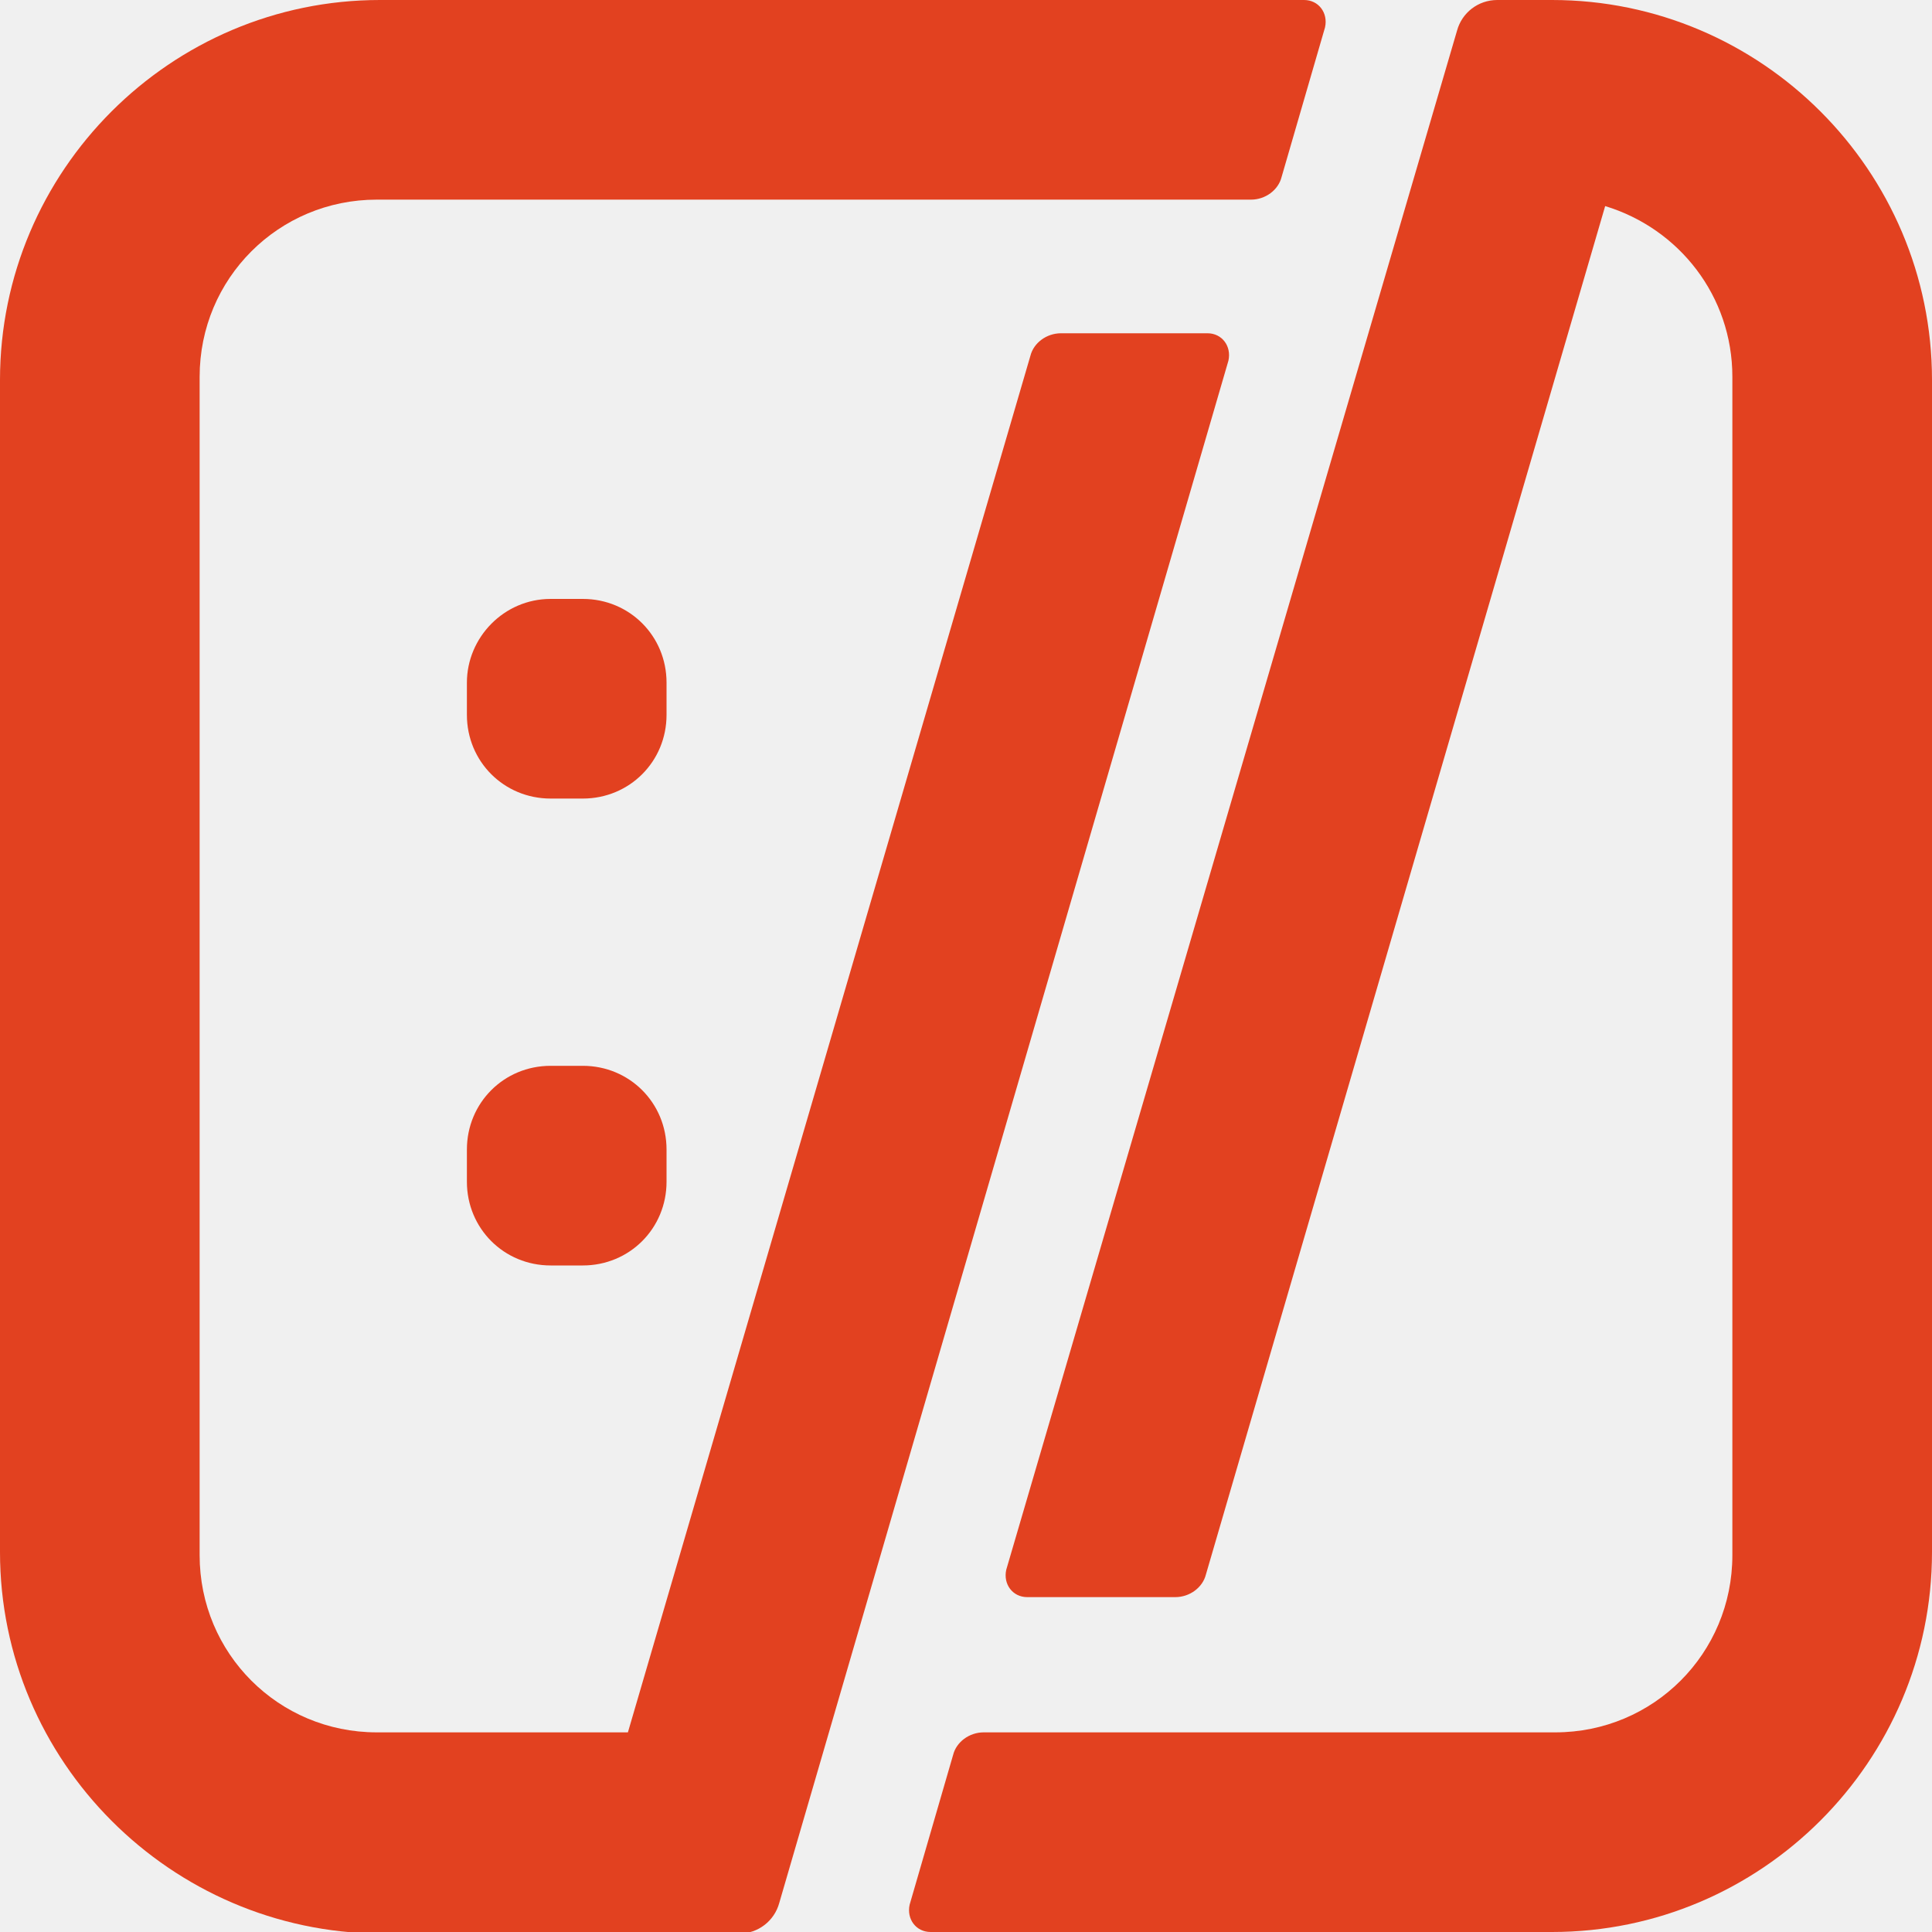
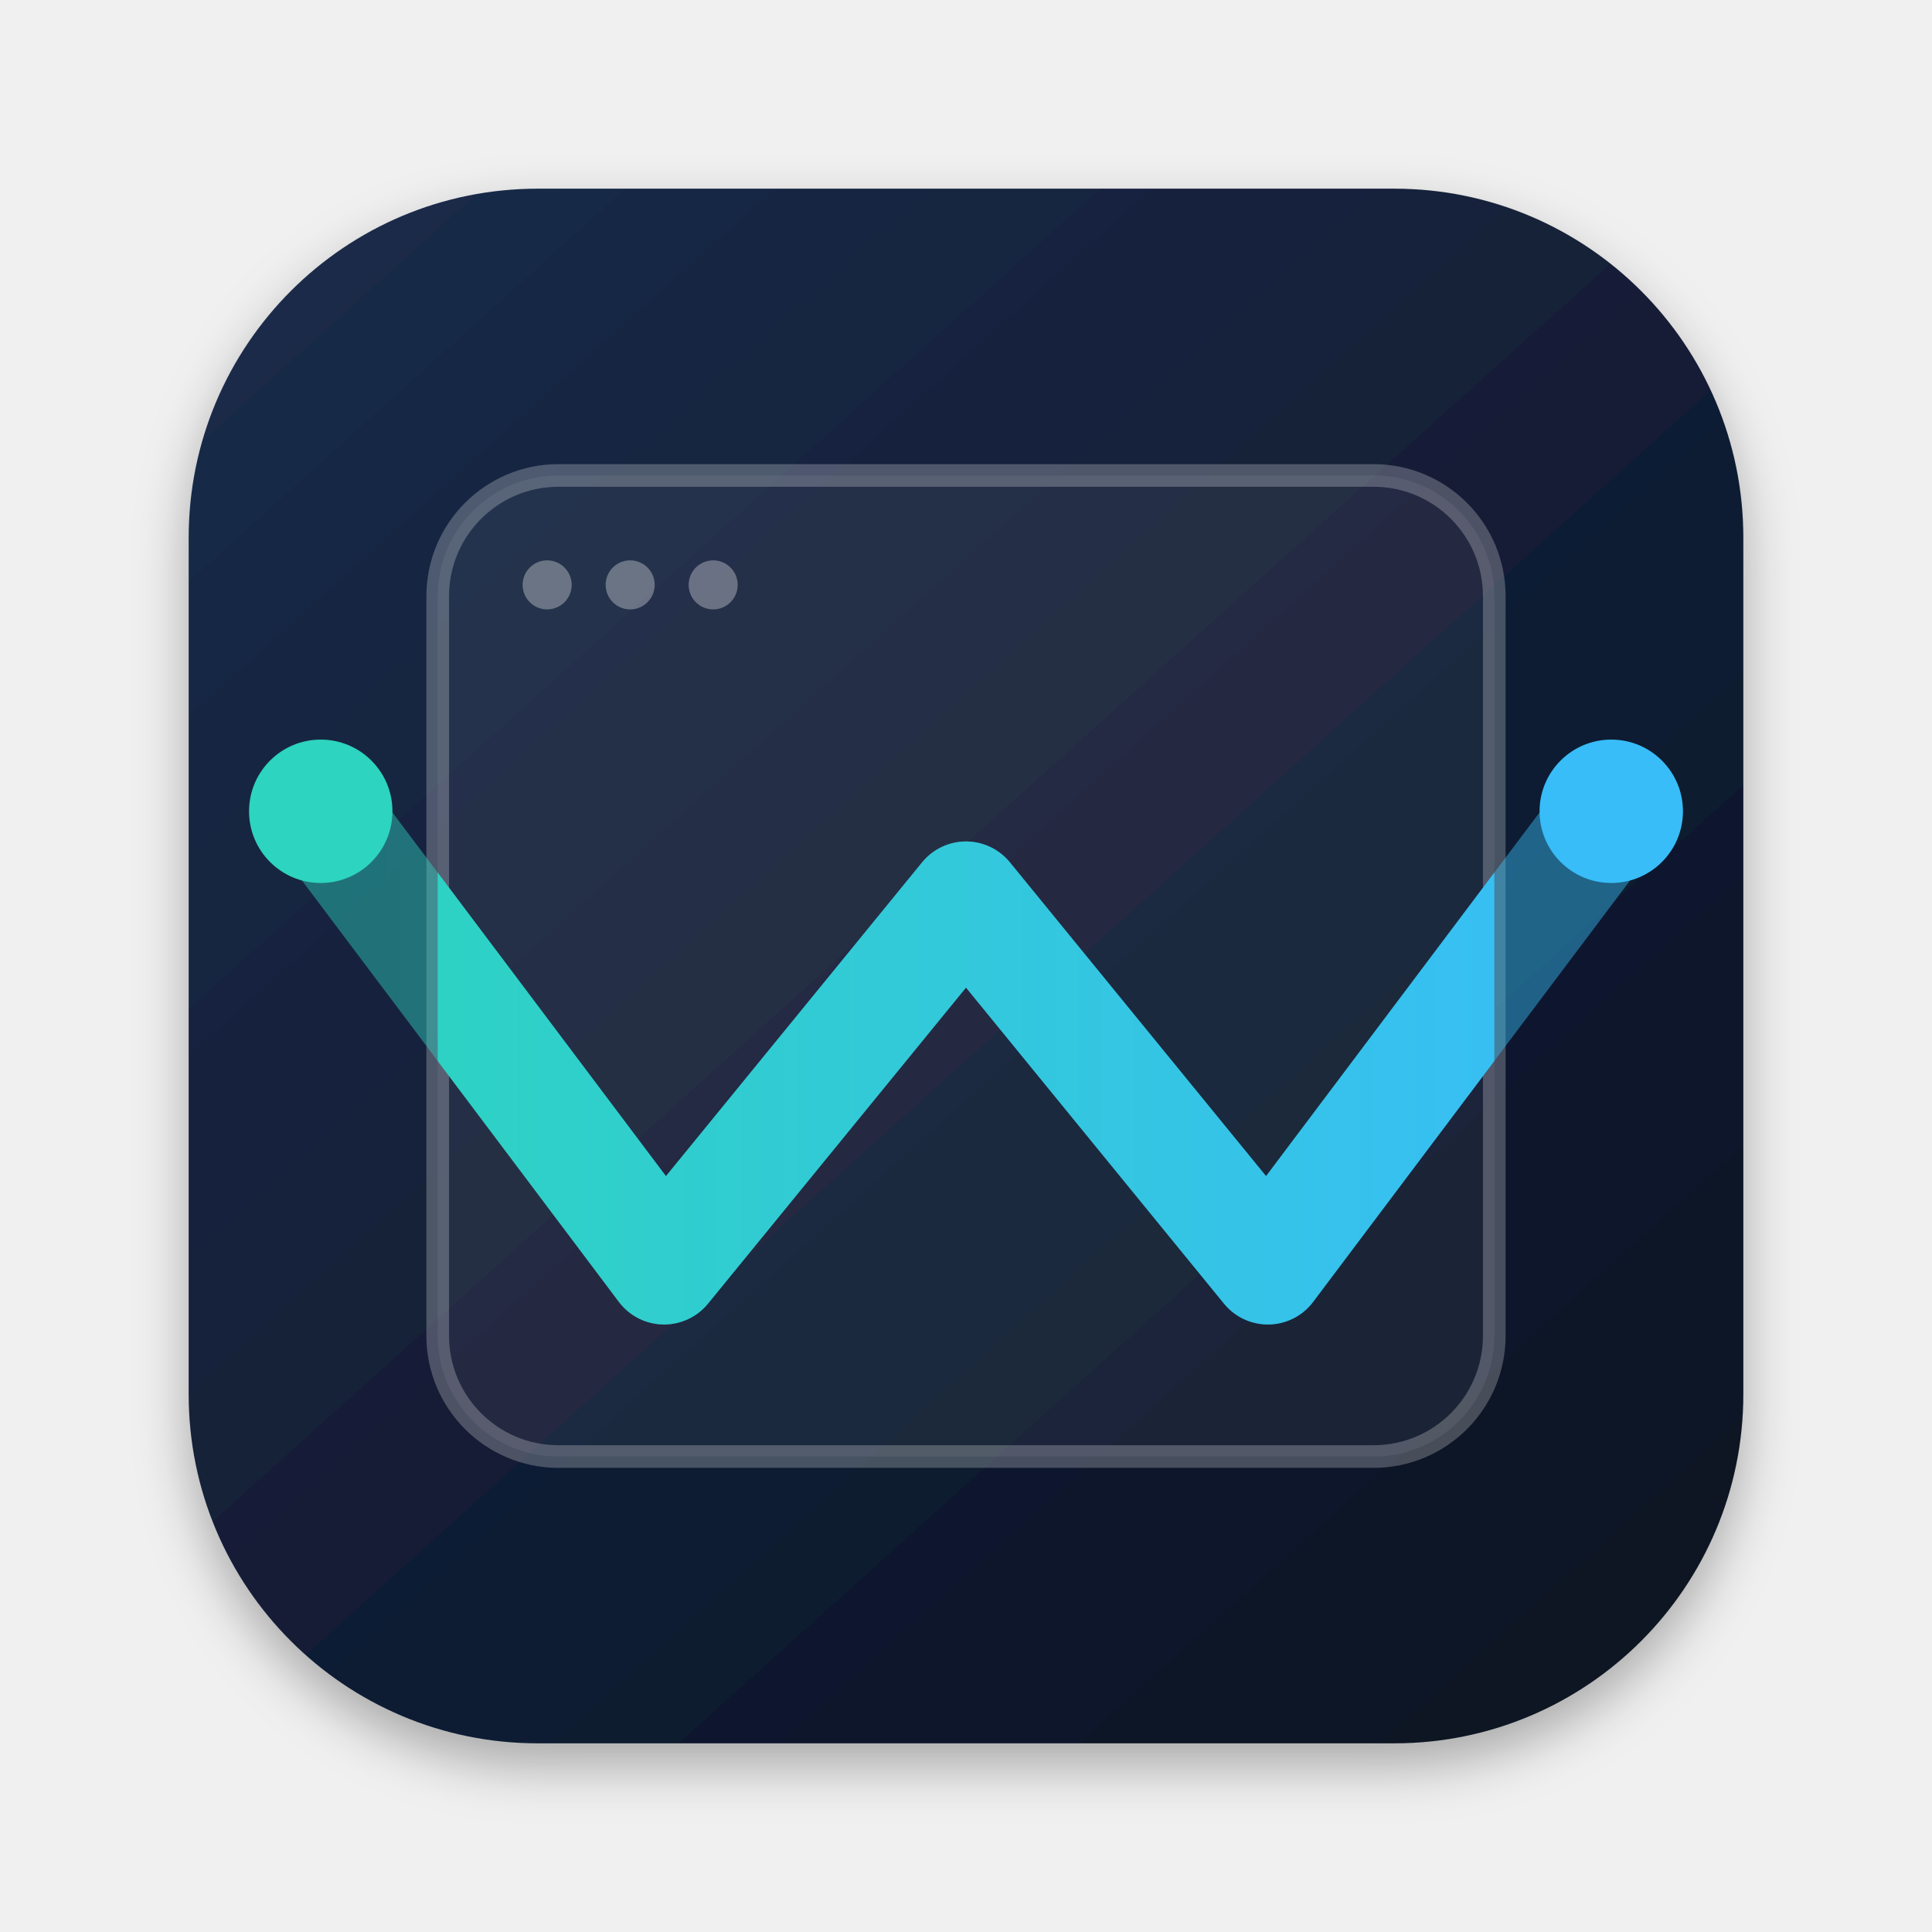
- <svg xmlns="http://www.w3.org/2000/svg" version="1.1" id="Layer_1" x="0px" y="0px" viewBox="0 0 120 120" style="enable-background:new 0 0 120 120;" xml:space="preserve">
-   <style type="text/css">
- 	.st0{fill:#E24120;}
- </style>
-   <path class="st0" d="M39,107.6L64,22.1l0,0c0.2-0.8,1-1.4,1.9-1.4H75c0.9,0,1.5,0.8,1.3,1.7l-27.9,95.8c-0.3,1.1-1.3,1.9-2.5,1.9  H23.6C10.6,120,0,109.4,0,96.4V23.6C0,10.6,10.6,0,23.6,0H81c0.9,0,1.5,0.8,1.3,1.7L79.6,11c-0.2,0.8-1,1.4-1.9,1.4H23.4  c-6.1,0-11,4.9-11,11v73.2c0,6.1,4.9,11,11,11H39z" />
-   <path class="st0" d="M96.4,0c13,0,23.6,10.6,23.6,23.6v72.8c0,13-10.6,23.6-23.6,23.6H57.8c-0.9,0-1.5-0.8-1.3-1.7l2.7-9.3  c0.2-0.8,1-1.4,1.9-1.4h35.5c6.1,0,11-4.9,11-11V23.4c0-5-3.3-9.2-7.9-10.6l-24.8,85c-0.2,0.8-1,1.4-1.9,1.4h-9.2  c-0.9,0-1.5-0.8-1.3-1.7L90.5,1.9C90.8,0.8,91.8,0,93,0H96.4L96.4,0z" />
-   <path class="st0" d="M34.2,37.2h2c2.9,0,5.2,2.3,5.2,5.2v2c0,2.9-2.3,5.2-5.2,5.2h-2c-2.9,0-5.2-2.3-5.2-5.2v-2  C29,39.6,31.3,37.2,34.2,37.2z" />
-   <path class="st0" d="M34.2,66.2h2c2.9,0,5.2,2.3,5.2,5.2v2c0,2.9-2.3,5.2-5.2,5.2h-2c-2.9,0-5.2-2.3-5.2-5.2v-2  C29,68.5,31.3,66.2,34.2,66.2z" />
+ <svg xmlns="http://www.w3.org/2000/svg" viewBox="0 0 1024 1024" width="1024" height="1024">
+   <defs>
+     <linearGradient id="tile" x1="0" y1="0" x2="0.9" y2="1">
+       <stop offset="0" stop-color="#1B2C4B" />
+       <stop offset="1" stop-color="#0A1222" />
+     </linearGradient>
+     <linearGradient id="wire" x1="170" y1="0" x2="854" y2="0" gradientUnits="userSpaceOnUse">
+       <stop offset="0" stop-color="#2DD4BF" />
+       <stop offset="1" stop-color="#38BDF8" />
+     </linearGradient>
+     <clipPath id="pane">
+       <rect x="232" y="252" width="560" height="520" rx="64" />
+     </clipPath>
+     <filter id="tile-shadow" x="-10%" y="-10%" width="120%" height="125%">
+       <feDropShadow dx="0" dy="12" stdDeviation="14" flood-color="#000000" flood-opacity="0.3" />
+     </filter>
+   </defs>
+   <rect x="100" y="100" width="824" height="824" rx="185" fill="url(#tile)" filter="url(#tile-shadow)" />
+   <rect x="232" y="252" width="560" height="520" rx="64" fill="#FFFFFF" fill-opacity="0.06" stroke="#FFFFFF" stroke-opacity="0.24" stroke-width="12" />
+   <g fill="#FFFFFF" fill-opacity="0.32">
+     <circle cx="290" cy="310" r="13" />
+     <circle cx="334" cy="310" r="13" />
+     <circle cx="378" cy="310" r="13" />
+   </g>
+   <polyline points="170,430 352,672 512,476 672,672 854,430" fill="none" stroke="url(#wire)" stroke-width="60" stroke-linecap="round" stroke-linejoin="round" stroke-opacity="0.45" />
+   <polyline points="170,430 352,672 512,476 672,672 854,430" fill="none" stroke="url(#wire)" stroke-width="60" stroke-linecap="round" stroke-linejoin="round" clip-path="url(#pane)" />
+   <circle cx="170" cy="430" r="38" fill="#2DD4BF" />
+   <circle cx="854" cy="430" r="38" fill="#38BDF8" />
</svg>
